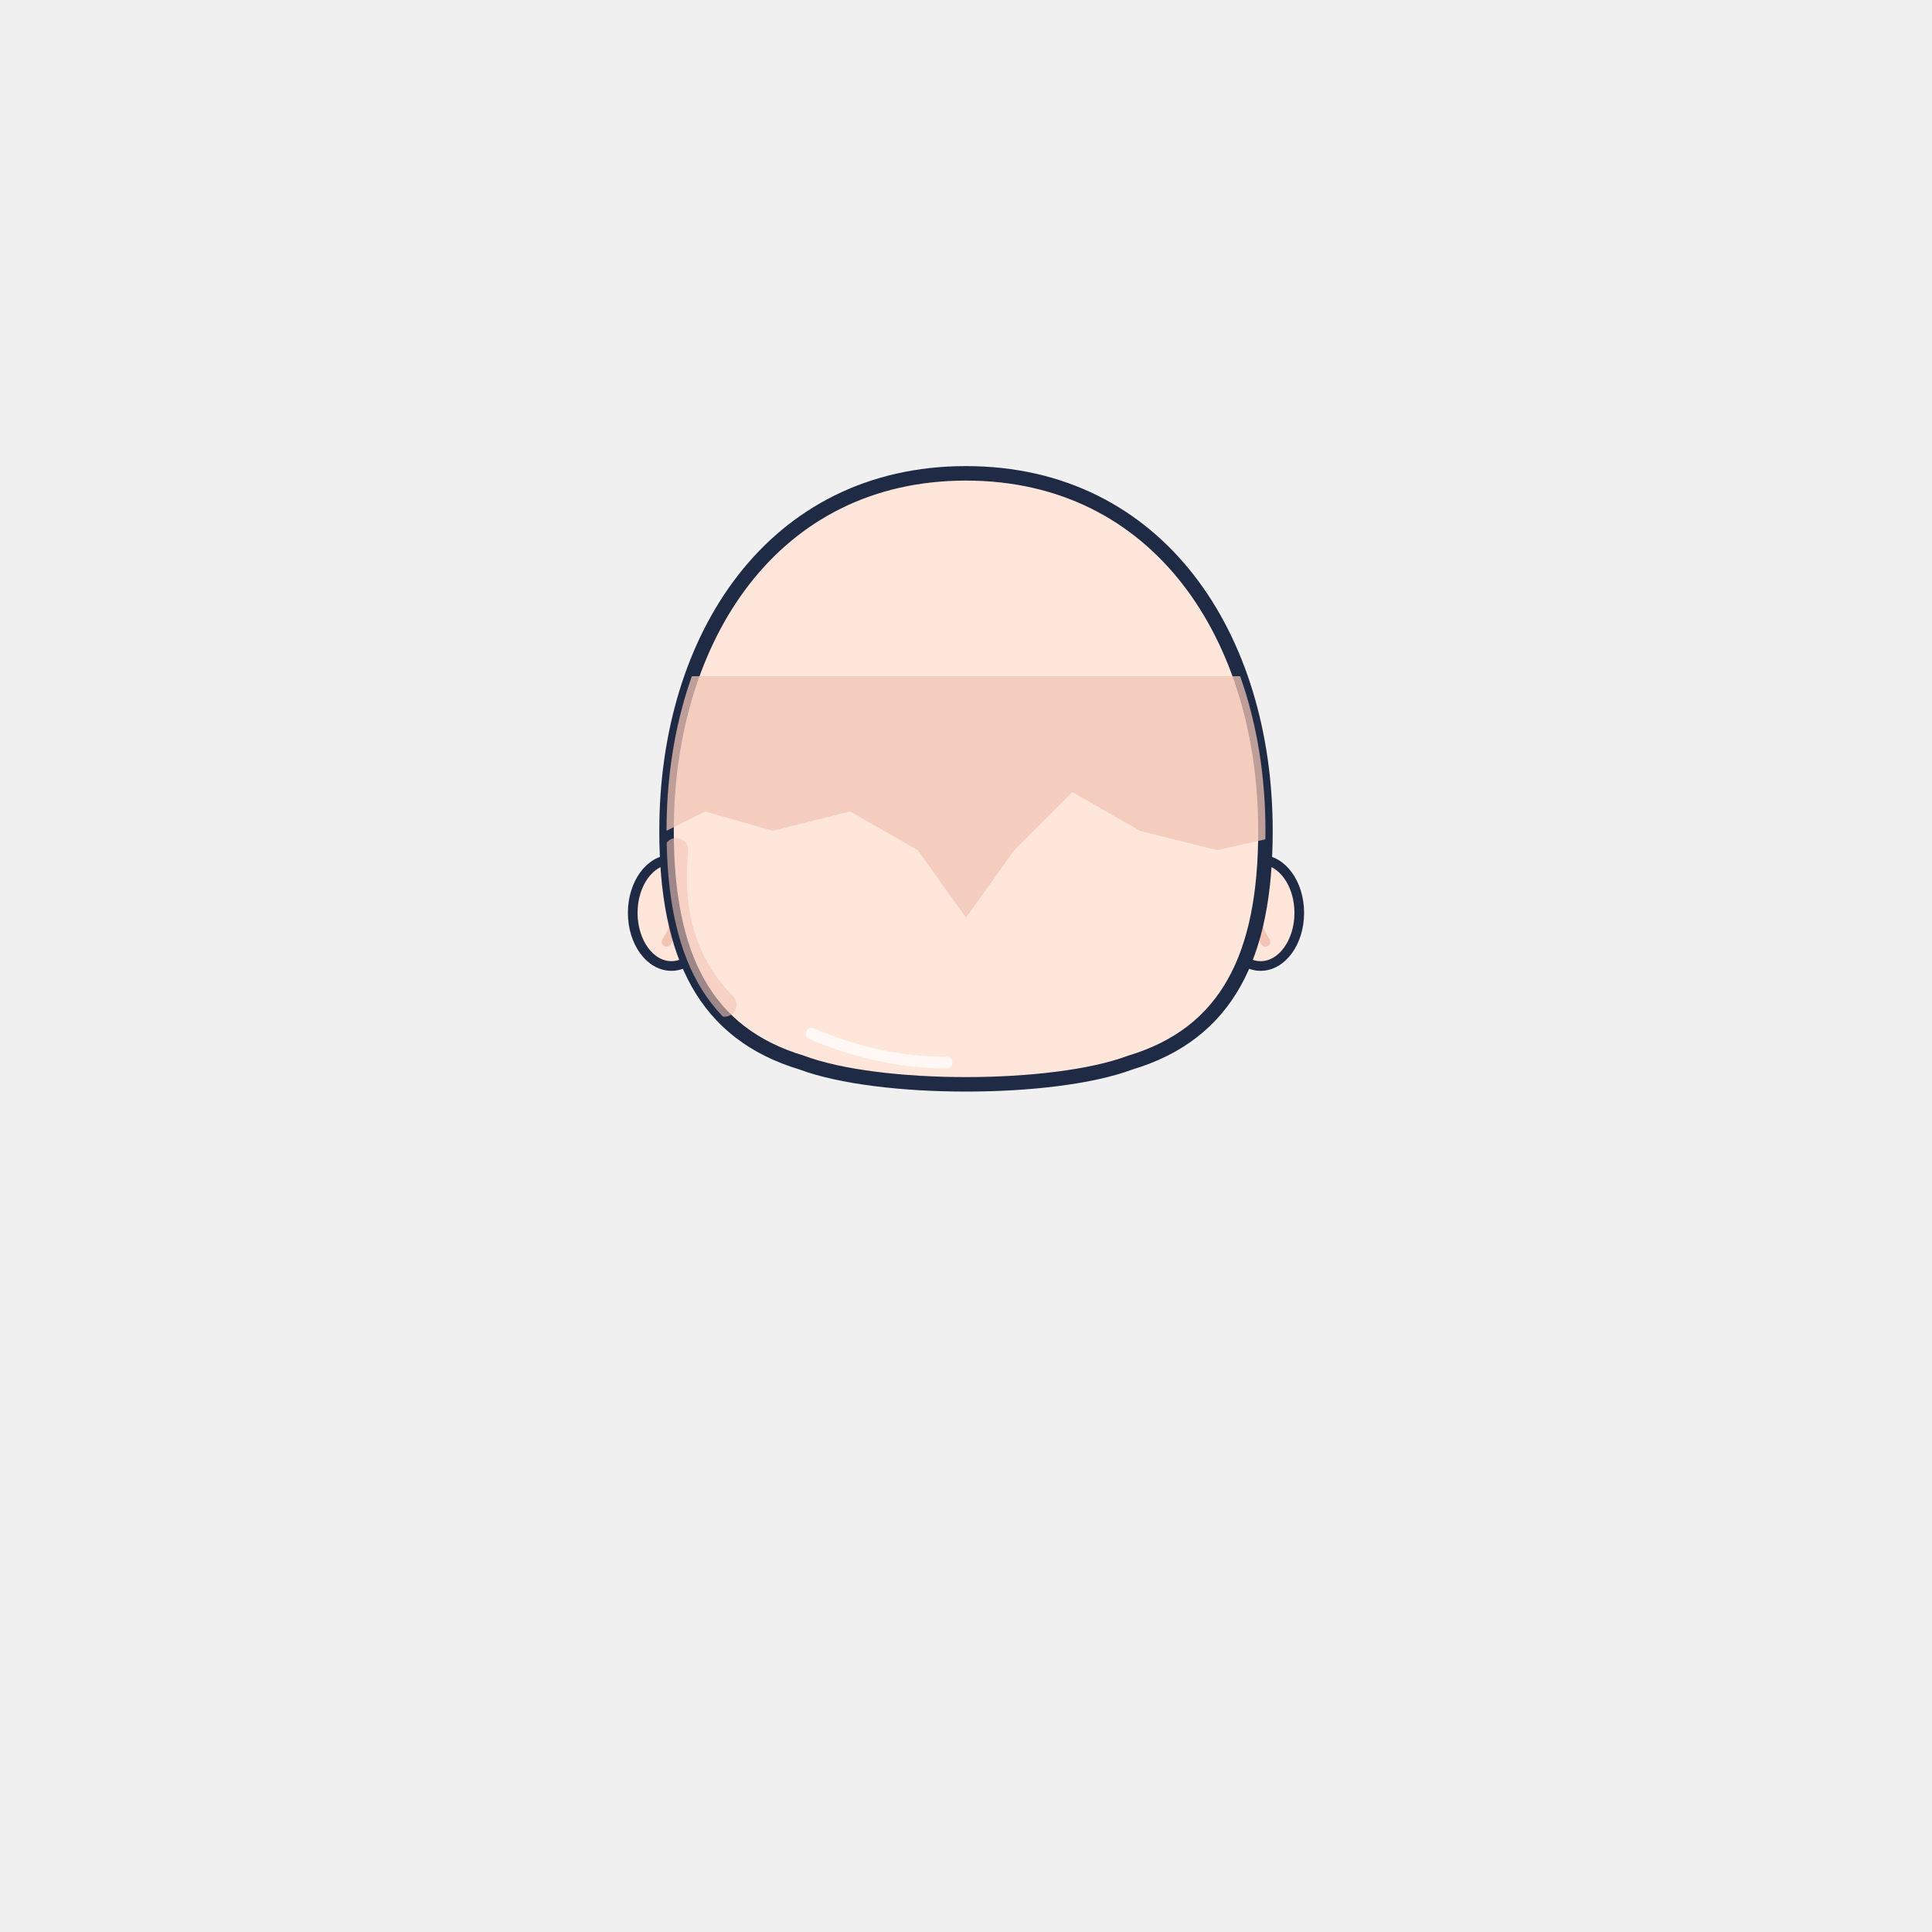
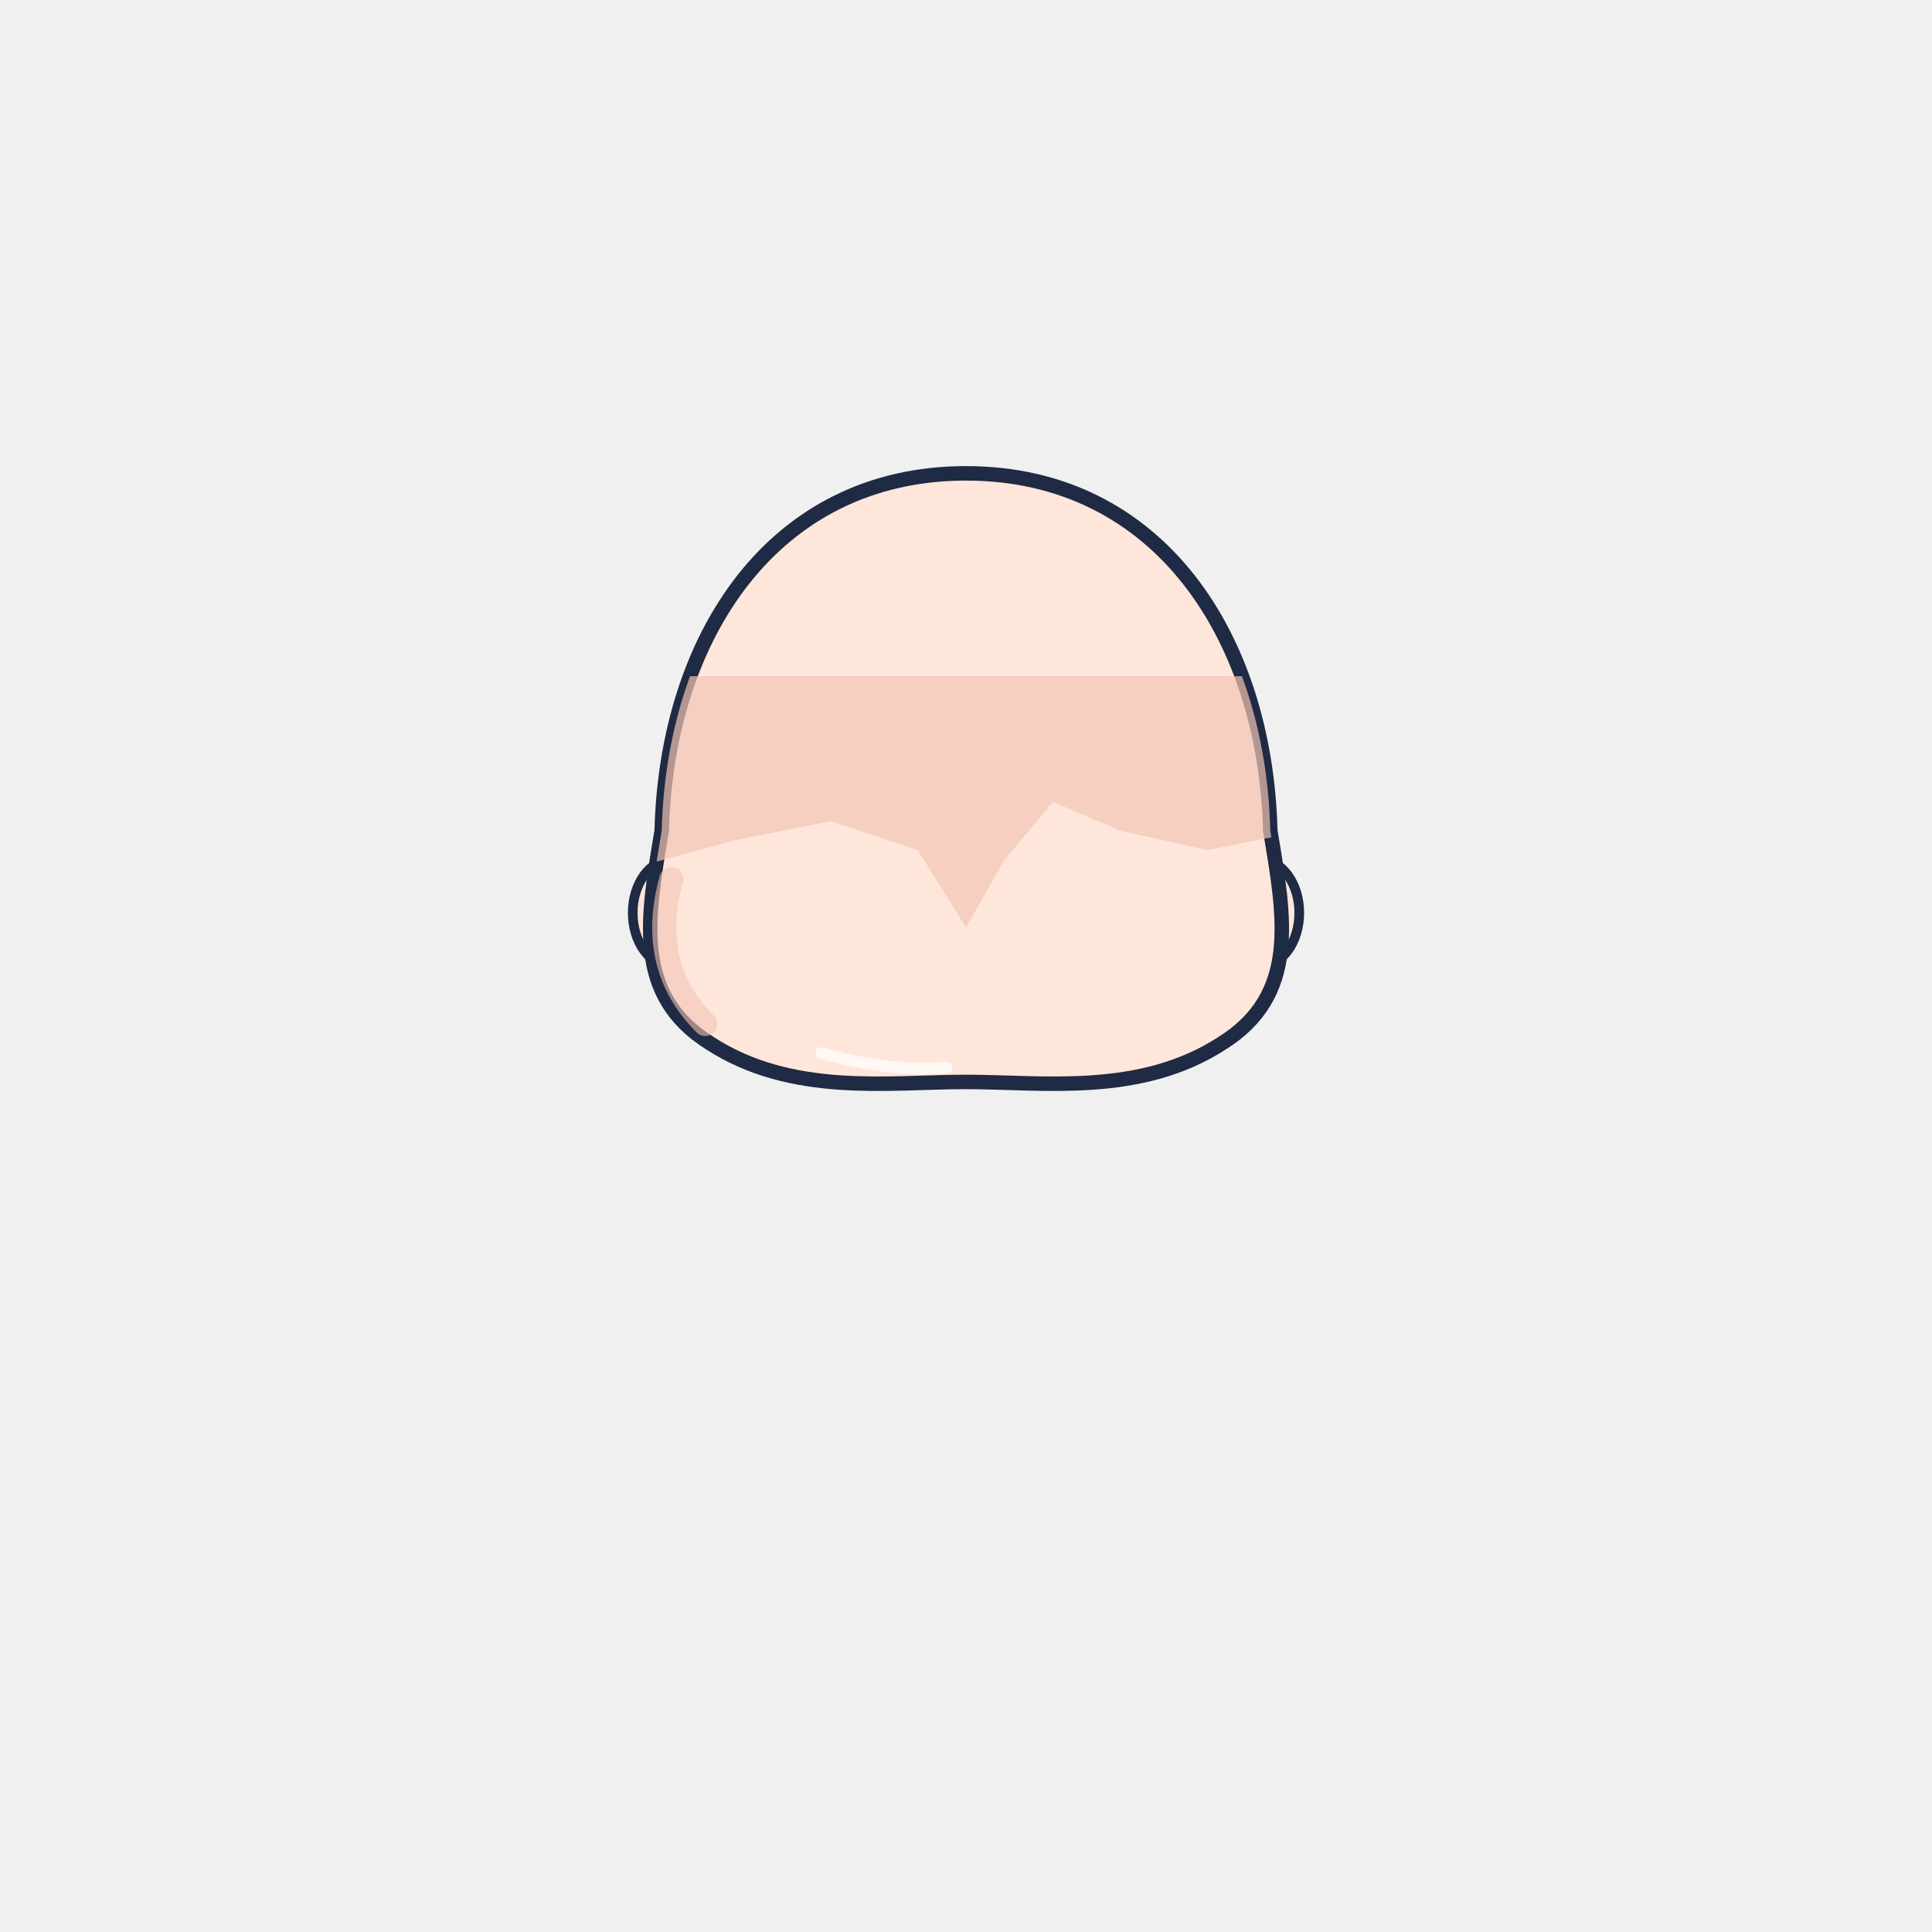
<svg xmlns="http://www.w3.org/2000/svg" viewBox="0 0 400 400">
  <defs>
    <clipPath id="head-face">
-       <path id="head-facepath" d="M200 98C160 98 138 132 138 172C138 198 146 214 166 220C182 226 218 226 234 220C254 214 262 198 262 172C262 132 240 98 200 98Z" />
+       <path d="M200 98C160 98 138 132 137 172C134 190 131 206 147 216C164 227 184 224 200 224C216 224 236 227 253 216C269 206 266 190 263 172C262 132 240 98 200 98Z" />
    </clipPath>
  </defs>
  <g id="head-ear_l">
    <ellipse cx="139" cy="189" rx="8" ry="11" fill="#FFE6DA" stroke="#1F2A44" stroke-width="2" stroke-linejoin="round" stroke-linecap="round" />
-     <path d="M138 183Q142 189 138 195" fill="none" stroke="#F2C4B5" stroke-width="2" stroke-linecap="round" />
  </g>
  <g id="head-ear_r">
    <ellipse cx="261" cy="189" rx="8" ry="11" fill="#FFE6DA" stroke="#1F2A44" stroke-width="2" stroke-linejoin="round" stroke-linecap="round" />
-     <path d="M262 183Q258 189 262 195" fill="none" stroke="#F2C4B5" stroke-width="2" stroke-linecap="round" />
  </g>
-   <path d="M200 98C160 98 138 132 138 172C138 198 146 214 166 220C182 226 218 226 234 220C254 214 262 198 262 172C262 132 240 98 200 98Z" fill="#FFE6DA" stroke="#1F2A44" stroke-width="3" stroke-linejoin="round" stroke-linecap="round" />
+   <path d="M200 98C160 98 138 132 137 172C134 190 131 206 147 216C164 227 184 224 200 224C216 224 236 227 253 216C269 206 266 190 263 172C262 132 240 98 200 98Z" fill="#FFE6DA" stroke="#1F2A44" stroke-width="3" stroke-linejoin="round" stroke-linecap="round" />
  <g clip-path="url(#head-face)">
-     <path d="M130 140L270 140L270 172L252 176L236 172L222 164L210 176L200 190L190 176L176 168L160 172L146 168L130 176Z" fill="#F2C4B5" opacity=".75" />
-     <path d="M130 204Q146 224 170 226L230 226Q254 224 270 204L270 240L130 240Z" fill="#F2C4B5" opacity=".55" />
-     <path d="M140 176Q138 196 150 208" fill="none" stroke="#F2C4B5" stroke-width="5" stroke-linecap="round" opacity=".6" />
+     <path d="M130 140L270 140L270 172L250 176L232 172L218 166L208 178L200 192L190 176L172 170L152 174L130 180Z" fill="#F2C4B5" opacity=".7" />
+     <path d="M130 208Q150 230 176 227L224 227Q252 230 270 208L270 240L130 240Z" fill="#F2C4B5" opacity=".5" />
+     <path d="M139 182Q134 200 146 212" fill="none" stroke="#F2C4B5" stroke-width="5" stroke-linecap="round" opacity=".6" />
  </g>
-   <path d="M168 214Q182 220 196 220" fill="none" stroke="#FFFFFF" stroke-width="2.4" stroke-linecap="round" opacity=".7" />
+   <path d="M170 218Q184 222 196 221" fill="none" stroke="#FFFFFF" stroke-width="2.4" stroke-linecap="round" opacity=".7" />
</svg>
